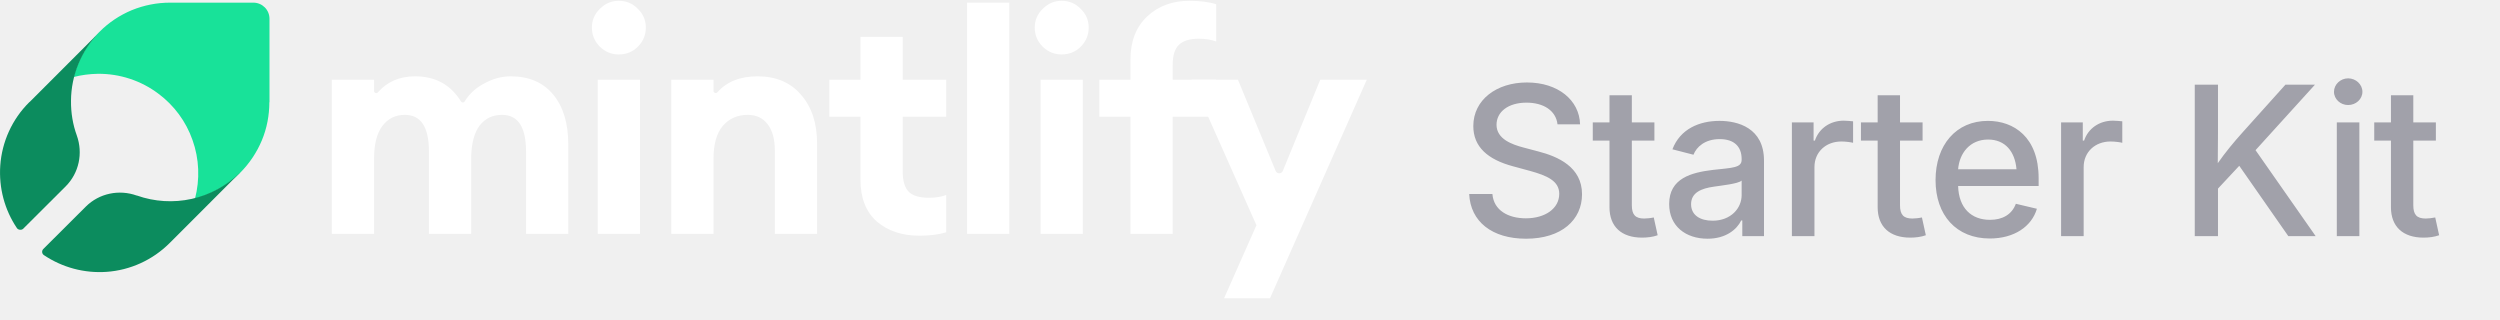
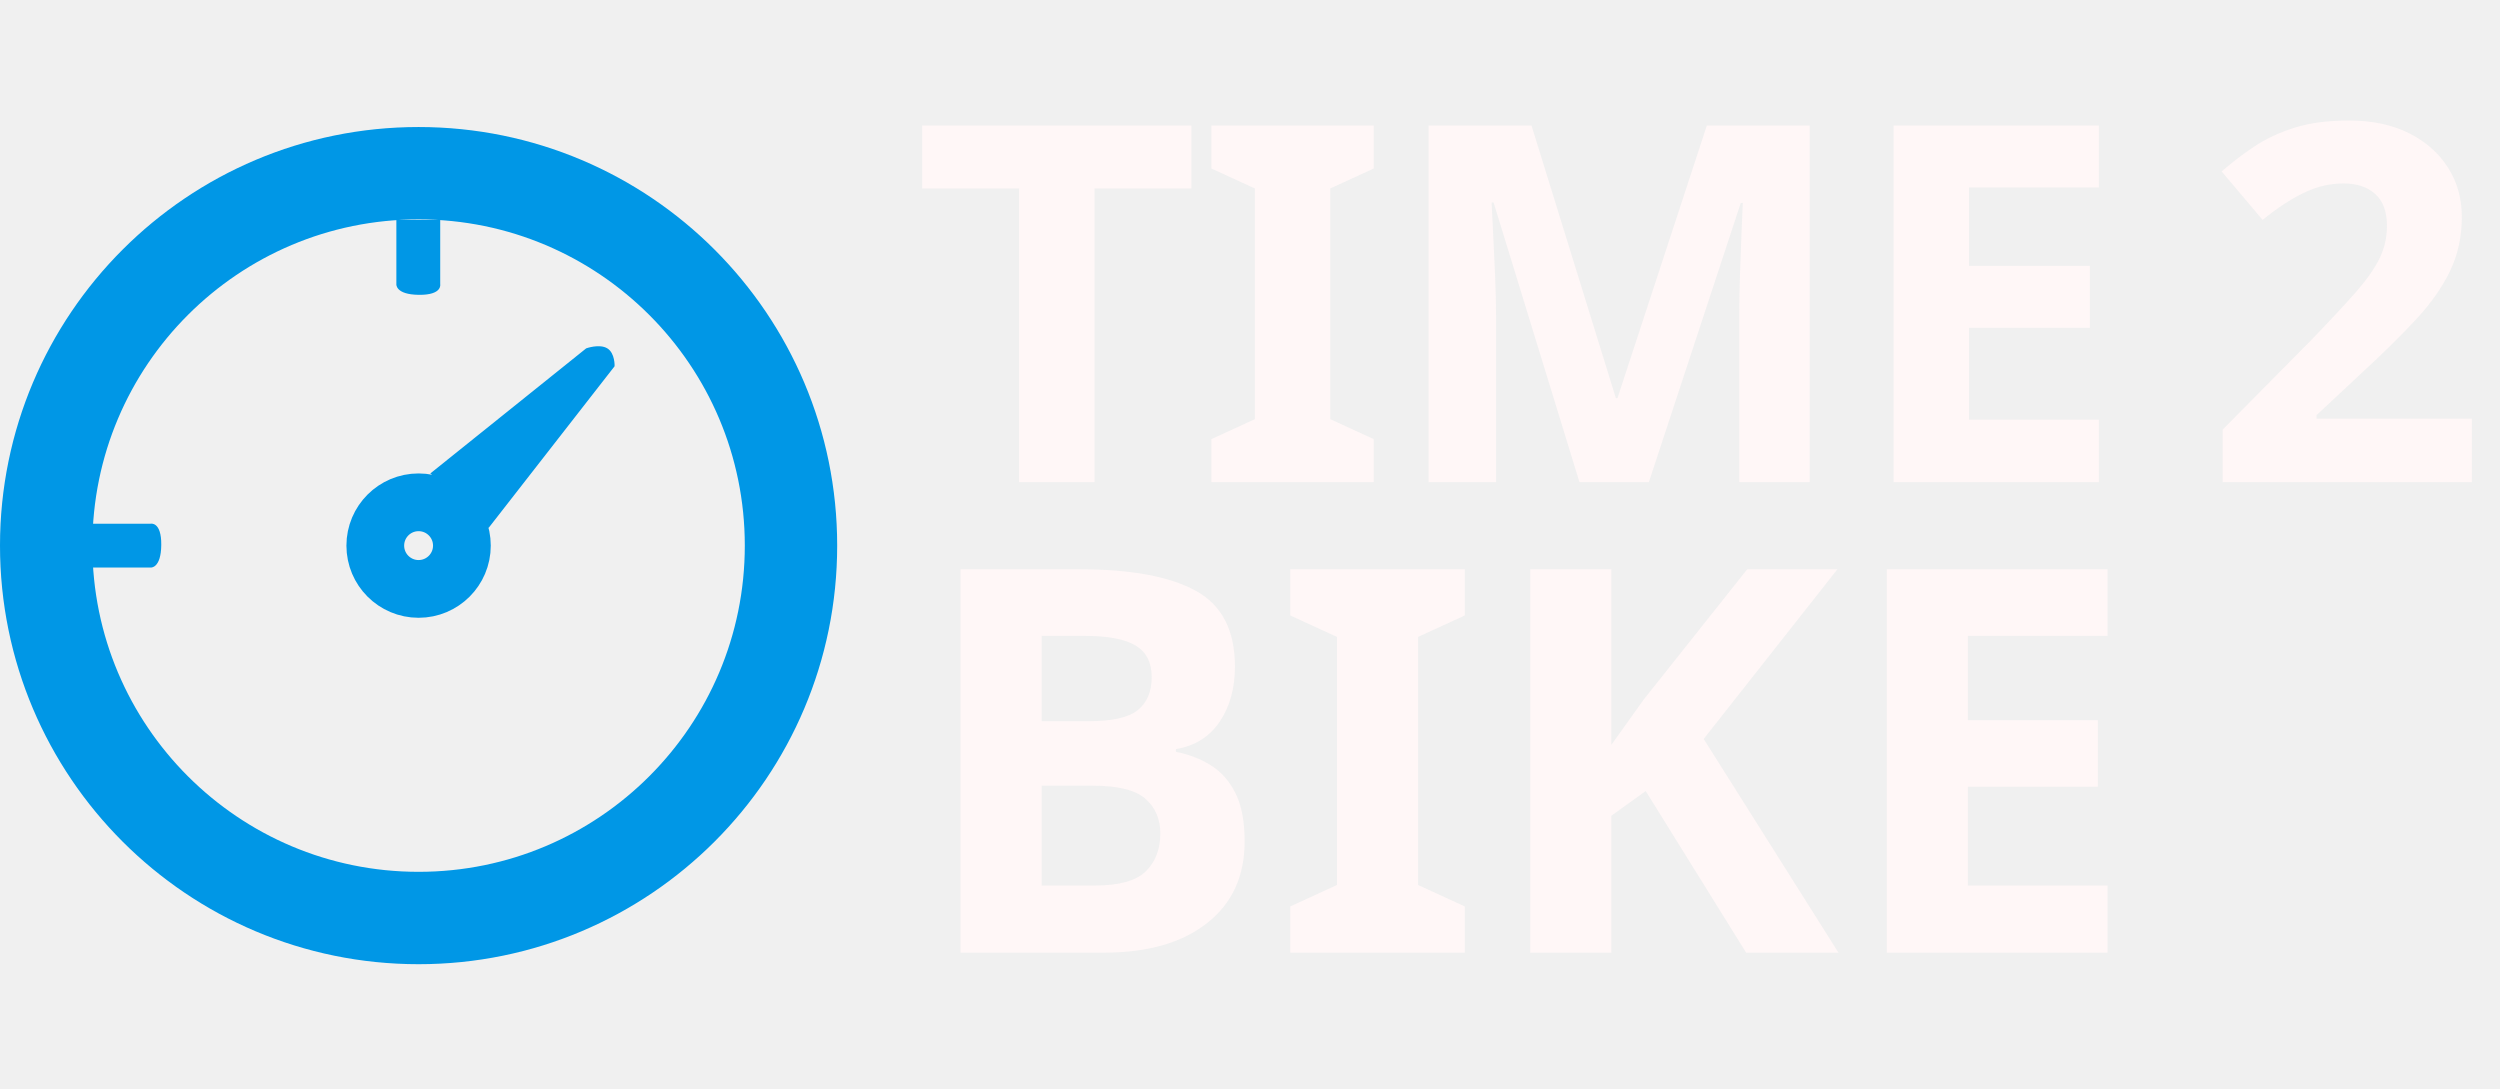
- <svg xmlns="http://www.w3.org/2000/svg" width="180" height="23" viewBox="0 0 180 23" fill="none">
-   <path d="M91.44 21.476H88.133L90.464 16.216L85.802 5.74H89.132L91.847 12.307C91.943 12.536 92.268 12.536 92.362 12.306L95.058 5.74H98.409L91.44 21.476Z" fill="white" />
-   <path d="M81.393 16.837V8.403H79.152V5.74H81.393V4.297C81.393 2.98 81.792 1.944 82.592 1.19C83.391 0.435 84.404 0.058 85.633 0.058C86.387 0.058 87.031 0.139 87.564 0.302V2.988C87.208 2.854 86.794 2.788 86.32 2.788C85.655 2.788 85.174 2.936 84.878 3.232C84.582 3.513 84.434 3.994 84.434 4.674V5.74H87.564V8.403H84.434V16.837H81.393Z" fill="white" />
-   <path d="M76.433 3.92C75.915 3.92 75.463 3.735 75.079 3.365C74.694 2.98 74.502 2.521 74.502 1.989C74.502 1.456 74.694 1.005 75.079 0.635C75.463 0.25 75.915 0.058 76.433 0.058C76.98 0.058 77.438 0.25 77.809 0.635C78.193 1.005 78.386 1.456 78.386 1.989C78.386 2.521 78.193 2.98 77.809 3.365C77.438 3.735 76.98 3.92 76.433 3.92ZM74.924 16.837V5.74H77.964V16.837H74.924Z" fill="white" />
-   <path d="M69.628 16.837V0.191H72.669V16.837H69.628Z" fill="white" />
-   <path d="M66.194 16.97C64.951 16.97 63.93 16.63 63.131 15.949C62.347 15.254 61.955 14.255 61.955 12.953V8.403H59.713V5.74H61.955V2.655H64.995V5.74H68.125V8.403H64.995V12.354C64.995 13.034 65.143 13.523 65.439 13.819C65.735 14.1 66.216 14.24 66.882 14.24C67.355 14.24 67.769 14.174 68.125 14.04V16.726C67.592 16.889 66.948 16.97 66.194 16.97Z" fill="white" />
-   <path d="M48.332 16.837V5.74H51.373V6.551C51.373 6.688 51.559 6.748 51.65 6.646C52.328 5.879 53.293 5.495 54.546 5.495C55.878 5.495 56.921 5.939 57.676 6.827C58.445 7.7 58.83 8.869 58.83 10.334V16.837H55.789V10.844C55.789 10.03 55.619 9.402 55.279 8.958C54.939 8.499 54.458 8.27 53.836 8.27C53.096 8.27 52.497 8.536 52.038 9.069C51.594 9.601 51.373 10.386 51.373 11.421V16.837H48.332Z" fill="white" />
-   <path d="M44.547 3.92C44.029 3.92 43.578 3.735 43.193 3.365C42.809 2.98 42.616 2.521 42.616 1.989C42.616 1.456 42.809 1.005 43.193 0.635C43.578 0.25 44.029 0.058 44.547 0.058C45.095 0.058 45.553 0.25 45.923 0.635C46.308 1.005 46.5 1.456 46.5 1.989C46.5 2.521 46.308 2.98 45.923 3.365C45.553 3.735 45.095 3.92 44.547 3.92ZM43.038 16.837V5.74H46.079V16.837H43.038Z" fill="white" />
-   <path d="M37.875 16.837V10.911C37.875 9.15 37.298 8.27 36.144 8.27C35.478 8.27 34.945 8.521 34.546 9.024C34.161 9.527 33.954 10.275 33.924 11.266V16.837H30.884V10.911C30.884 9.15 30.306 8.27 29.152 8.27C28.472 8.27 27.932 8.536 27.532 9.069C27.133 9.601 26.933 10.386 26.933 11.421V16.837H23.892V5.74H26.933V6.559C26.933 6.695 27.116 6.755 27.206 6.652C27.878 5.881 28.771 5.495 29.885 5.495C31.349 5.495 32.452 6.1 33.193 7.309C33.252 7.404 33.395 7.403 33.454 7.307C33.774 6.78 34.219 6.361 34.79 6.05C35.441 5.68 36.099 5.495 36.765 5.495C38.082 5.495 39.103 5.932 39.828 6.805C40.553 7.678 40.916 8.876 40.916 10.4V16.837H37.875Z" fill="white" />
-   <path d="M19.403 7.362V1.35C19.403 0.705 18.879 0.191 18.244 0.191H12.235C11.291 0.191 10.357 0.378 9.487 0.733C8.618 1.098 7.824 1.621 7.16 2.295L7.114 2.341C6.235 3.23 5.609 4.333 5.291 5.548C5.861 5.399 6.45 5.324 7.039 5.314C8.609 5.296 10.151 5.801 11.403 6.745C12.534 7.586 13.394 8.746 13.861 10.083C14.347 11.438 14.403 12.916 14.039 14.309C15.244 13.991 16.356 13.364 17.244 12.486L17.291 12.439C17.954 11.775 18.487 10.98 18.851 10.111C19.216 9.241 19.393 8.306 19.393 7.362H19.403Z" fill="#18E299" />
-   <path d="M5.112 7.26C5.121 5.416 5.857 3.646 7.151 2.324L2.151 7.326C2.133 7.344 2.114 7.354 2.095 7.372C0.876 8.583 0.14 10.204 0.019 11.918C-0.092 13.52 0.327 15.103 1.22 16.426C1.306 16.552 1.537 16.593 1.667 16.472L4.73 13.417C5.689 12.458 5.987 11.033 5.531 9.757C5.242 8.965 5.103 8.117 5.112 7.26Z" fill="#0C8C5E" />
-   <path d="M17.262 12.44C16.303 13.38 15.102 14.032 13.799 14.321C12.486 14.61 11.127 14.526 9.861 14.079C9.861 14.079 9.851 14.079 9.842 14.079C8.567 13.622 7.142 13.921 6.183 14.871L3.12 17.926C2.99 18.056 3.009 18.27 3.167 18.373C4.489 19.258 6.072 19.686 7.673 19.574C9.386 19.453 10.997 18.717 12.216 17.497L12.263 17.451L17.262 12.449V12.44Z" fill="#0C8C5E" />
-   <text x="105" y="17" font-family="Inter, ui-sans-serif, system-ui, -apple-system, sans-serif" font-size="15" font-weight="500" fill="#A1A1AA" letter-spacing="-0.01em">Starter Kit</text>
+ <svg xmlns="http://www.w3.org/2000/svg" width="866" height="377" viewBox="0 0 866 377">
+   <defs>
+     <style>.a,.b,.g{fill:none;}.a,.b{stroke:#0097e6;}.a{stroke-width:32px;}.b{stroke-width:20px;}.c{fill:#0097e6;}.d,.e{fill:#fff7f7;font-family:Montserrat-Bold, Montserrat;font-weight:700;}.d{font-size:173px;letter-spacing:-0.012em;}.e{font-size:186px;}.f{stroke:none;}</style>
+   </defs>
+   <g transform="translate(-168 -741)">
+     <g transform="translate(13 363)">
+       <g class="a" transform="translate(155 422)">
+         <circle class="f" cx="145" cy="145" r="145" />
+         <circle class="g" cx="145" cy="145" r="129" />
+       </g>
+       <g class="b" transform="translate(275 542)">
+         <circle class="f" cx="25" cy="25" r="25" />
+         <circle class="g" cx="25" cy="25" r="15" />
+       </g>
+       <path class="c" d="M304.07,542l53.99-43.332s4.589-1.661,7.309,0,2.525,6.2,2.525,6.2l-43.648,56.011Z" />
+       <path class="c" d="M293.3,454.2v22.231s-.4,3.618,7.825,3.7,7.365-3.7,7.365-3.7V454.2Z" transform="translate(-1)" />
+       <path class="c" d="M293.3,454.2v22.231s-.4,3.618,7.825,3.7,7.365-3.7,7.365-3.7V454.2Z" transform="translate(-269.268 867.904) rotate(-90)" />
+     </g>
+     <text class="d" transform="translate(484 908)">
+       <tspan x="0" y="0">TIME</tspan>
+     </text>
+     <text class="d" transform="translate(931 908)">
+       <tspan x="0" y="0">2</tspan>
+     </text>
+     <text class="e" transform="translate(484 1071)">
+       <tspan x="0" y="0">BIKE</tspan>
+     </text>
+   </g>
</svg>
